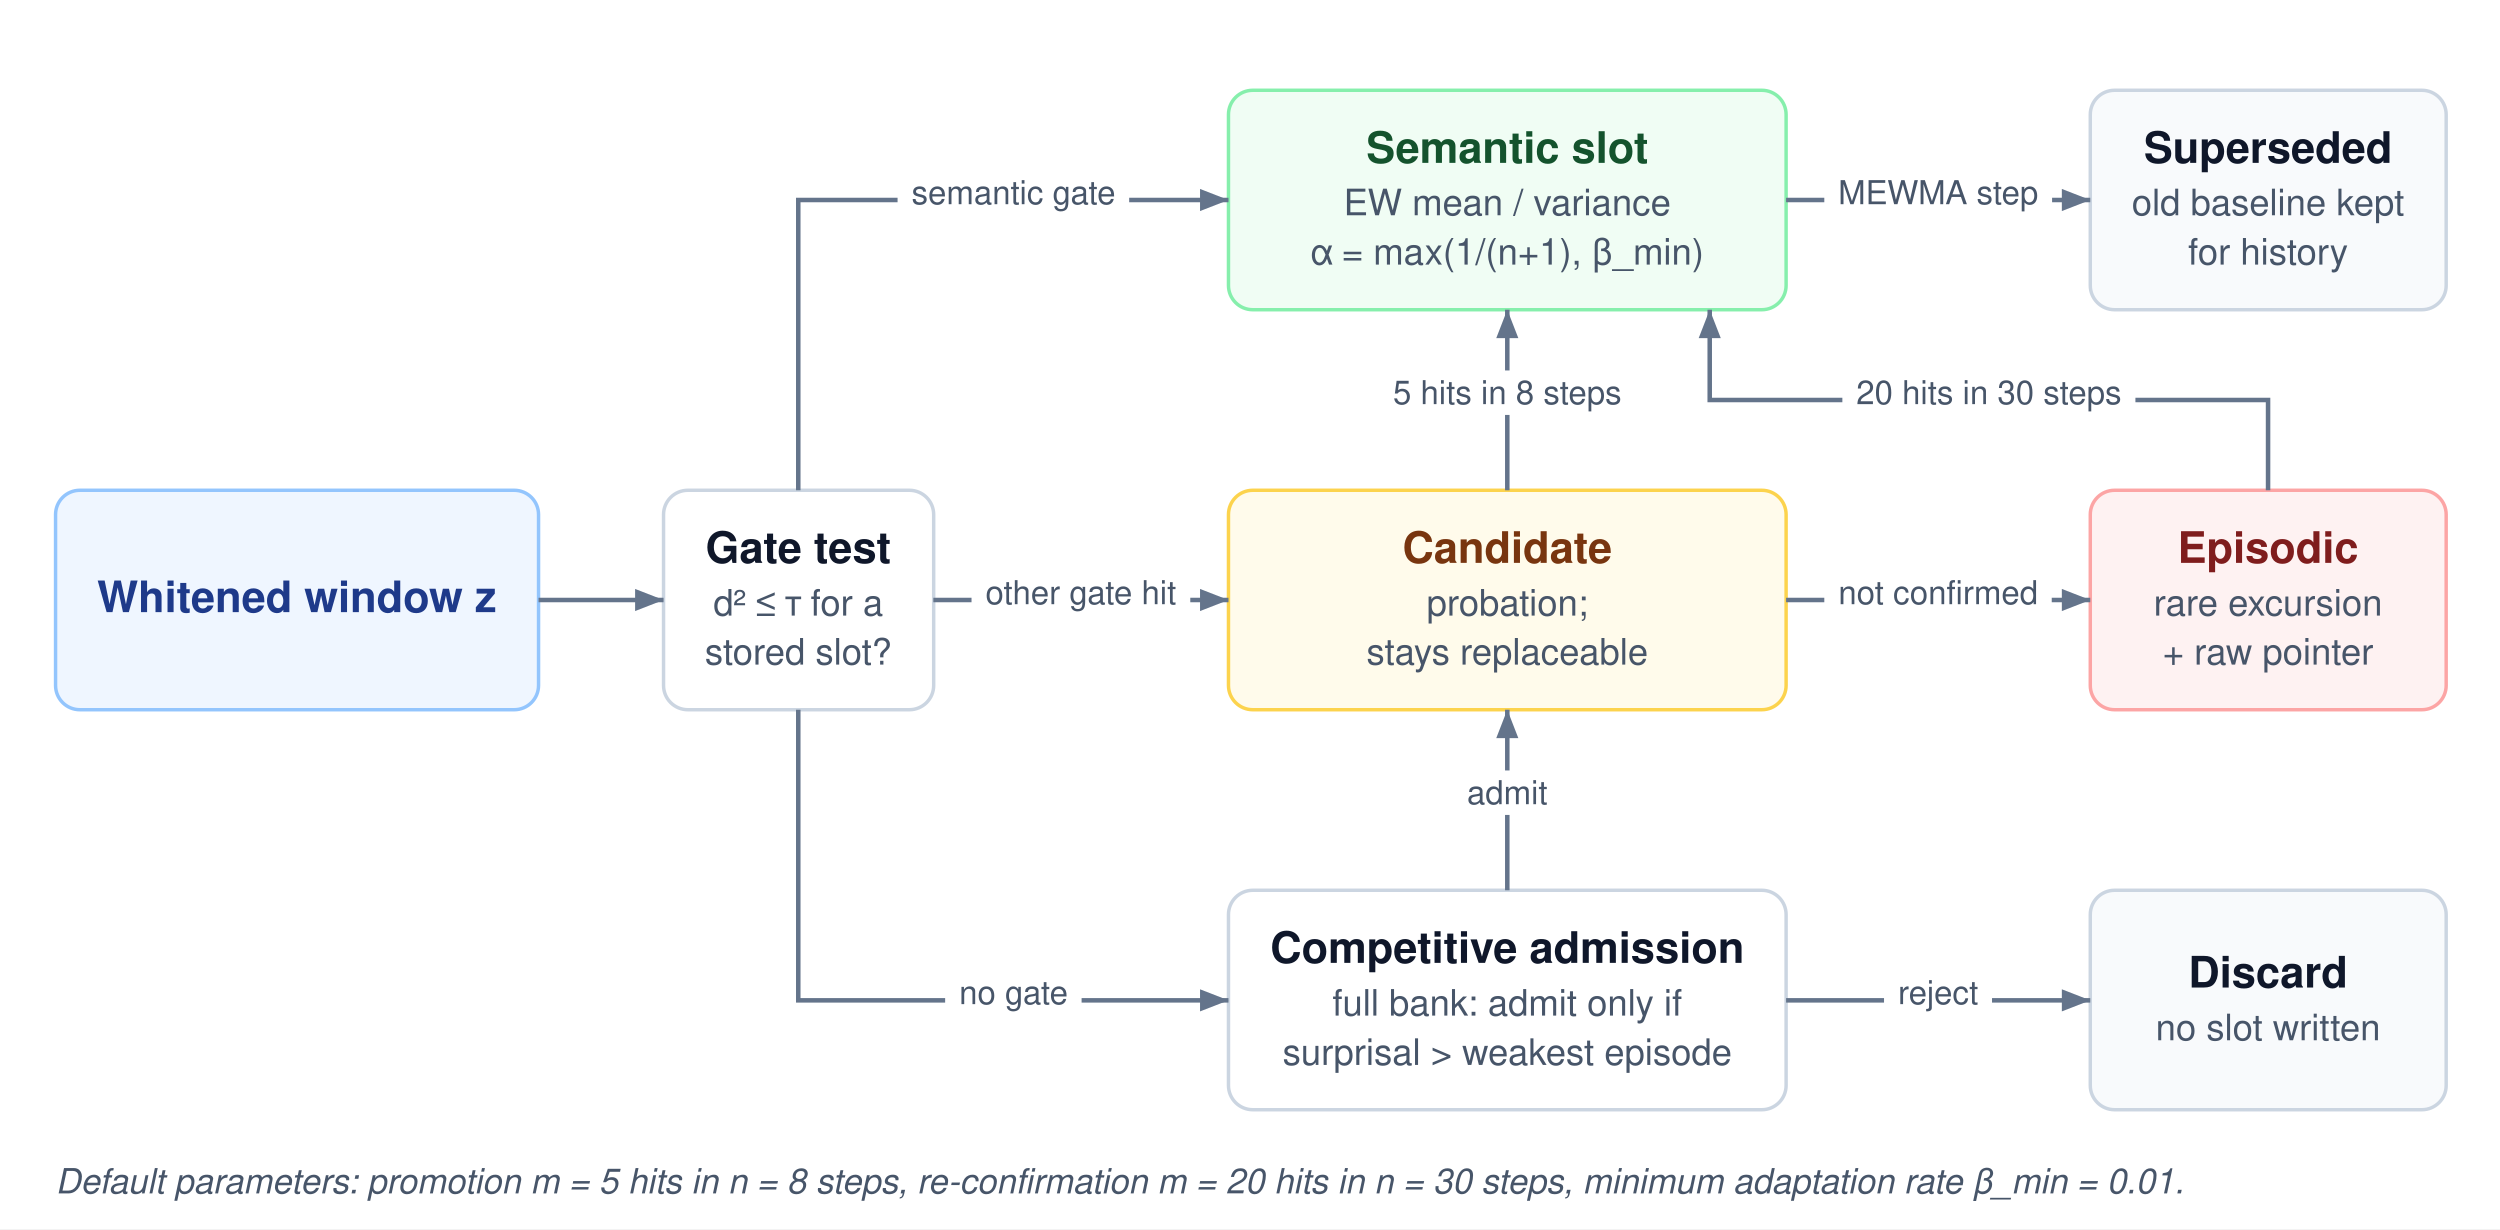
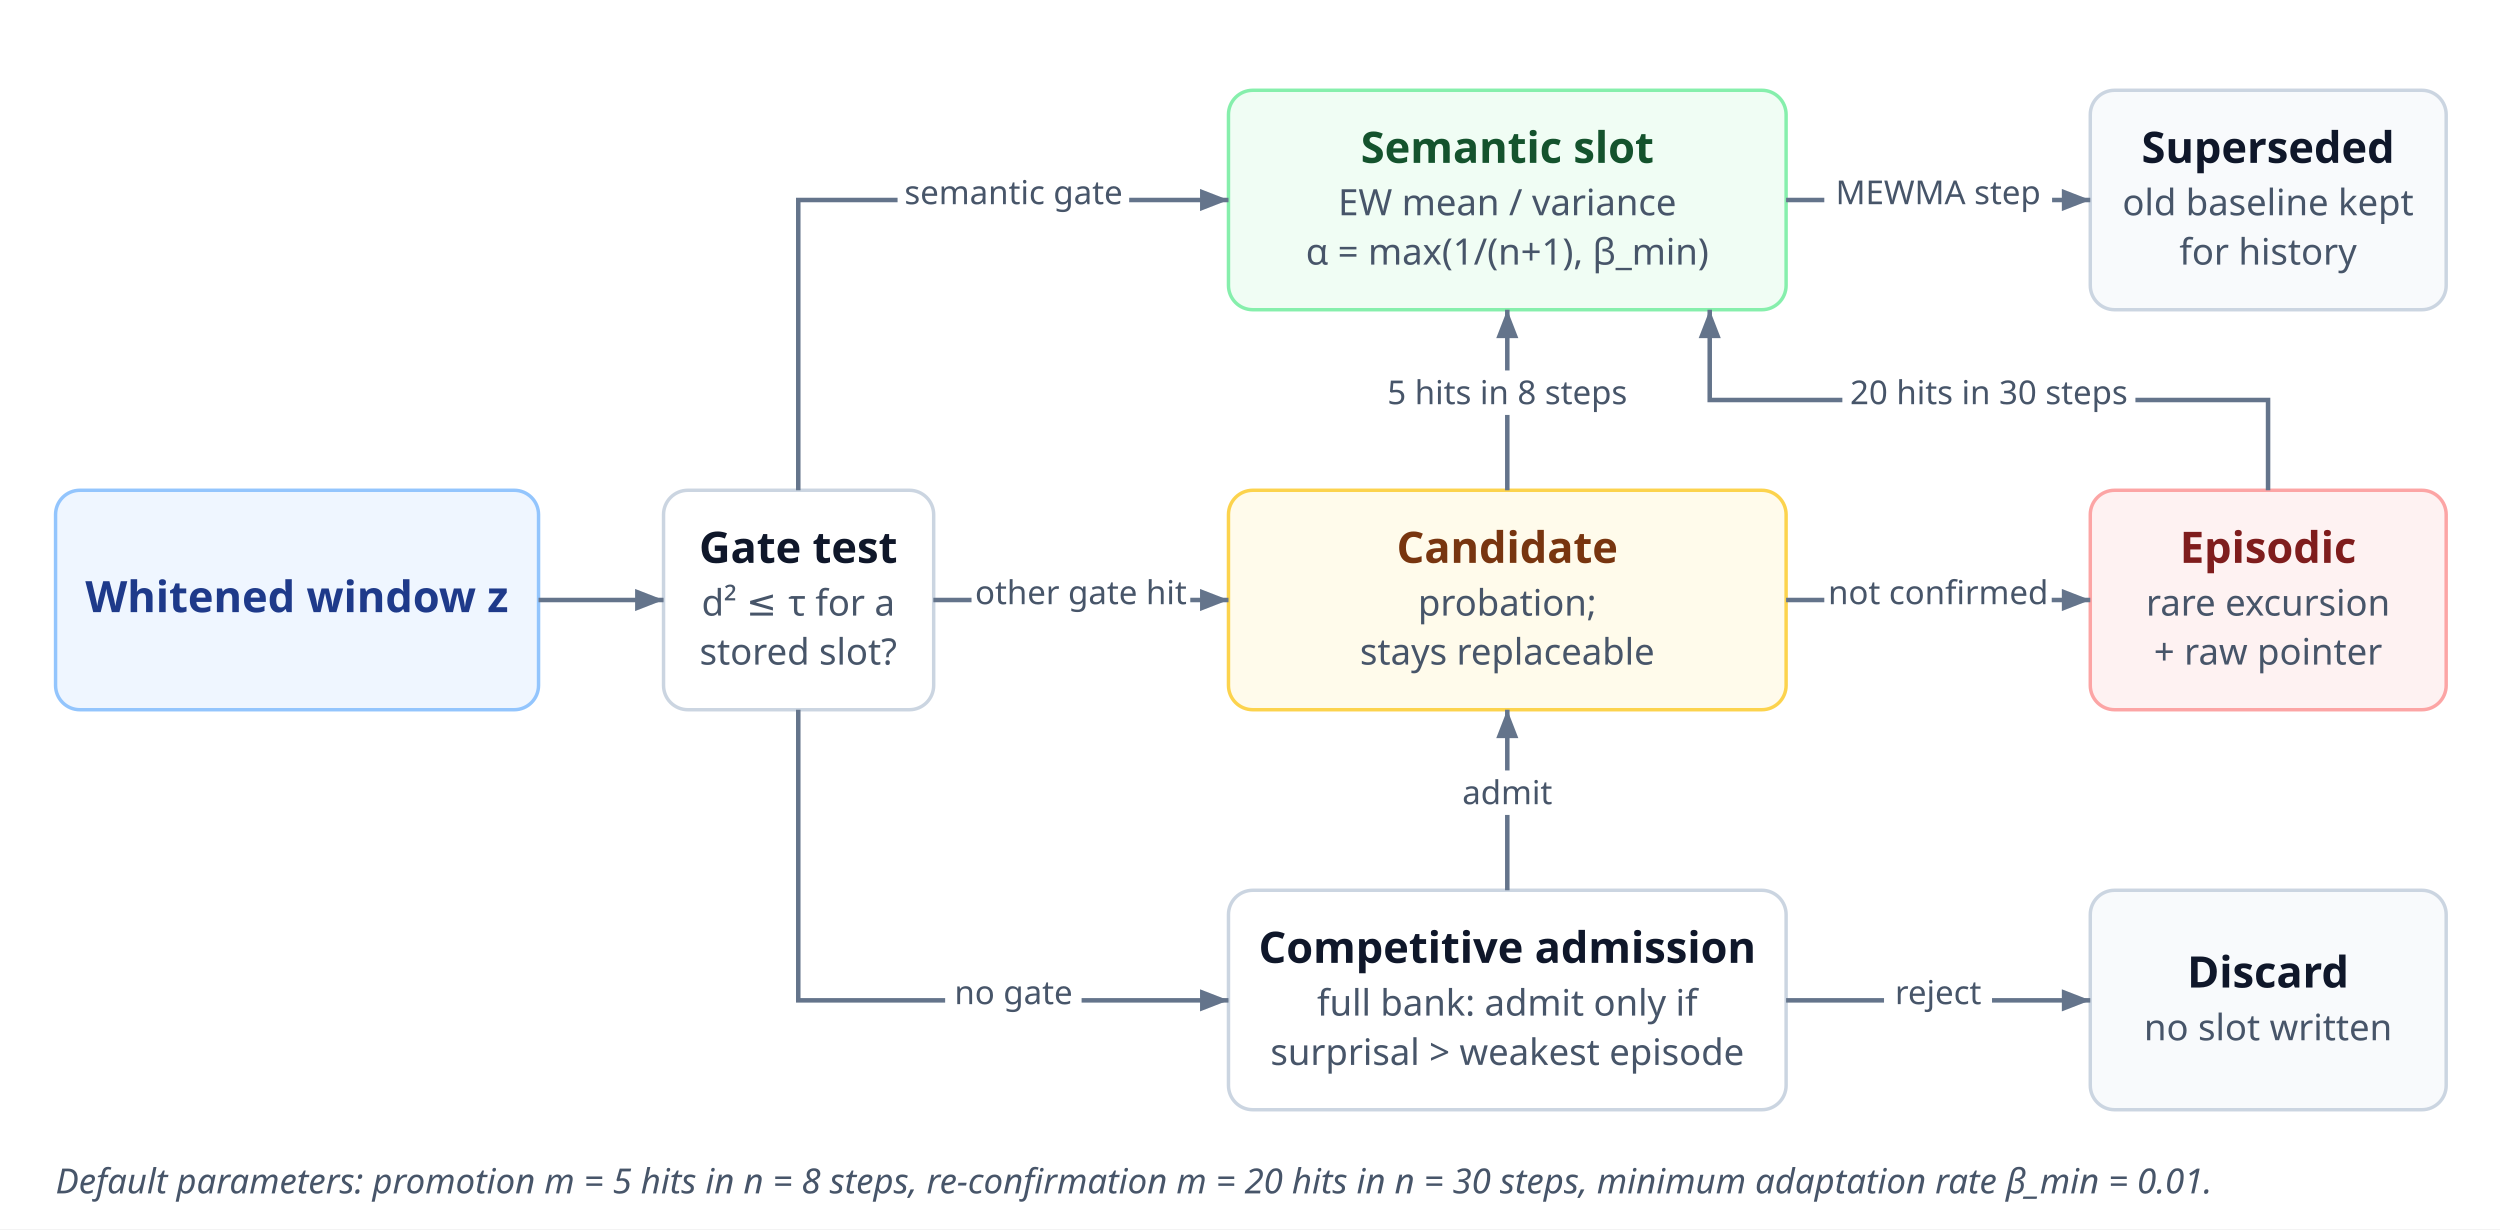
- <svg xmlns="http://www.w3.org/2000/svg" viewBox="0 0 720 354" role="img" aria-label="slots" font-family="'Nimbus Sans', Helvetica, Arial, sans-serif">
+ <svg xmlns="http://www.w3.org/2000/svg" viewBox="0 0 720 354" role="img" aria-label="slots" font-family="'Noto Sans', 'DejaVu Sans', sans-serif">
  <defs>
    <marker id="slots-arrow" viewBox="0 0 10 10" refX="9" refY="5" markerWidth="7" markerHeight="7" orient="auto-start-reverse">
      <path d="M 0 1.5 L 9 5 L 0 8.5 z" fill="#64748b" />
    </marker>
  </defs>
  <rect width="720" height="354" fill="#ffffff" />
  <rect x="16.0" y="141.2" width="139.1" height="63.2" rx="7" fill="#eff6ff" stroke="#93c5fd" stroke-width="1.0" />
  <text x="85.5" y="176.3" font-size="12.5" font-weight="700" fill="#1e3a8a" text-anchor="middle">Whitened window z</text>
  <rect x="191.1" y="141.2" width="77.8" height="63.2" rx="7" fill="#ffffff" stroke="#cbd5e1" stroke-width="1.0" />
  <text x="229.9" y="162.1" font-size="12.5" font-weight="700" fill="#0f172a" text-anchor="middle">Gate test</text>
  <text x="229.9" y="177.3" font-size="10.5" fill="#475569" text-anchor="middle">d² ≤ τ for a</text>
  <text x="229.9" y="191.4" font-size="10.5" fill="#475569" text-anchor="middle">stored slot?</text>
  <rect x="353.8" y="26.0" width="160.6" height="63.2" rx="7" fill="#f0fdf4" stroke="#86efac" stroke-width="1.0" />
  <text x="434.1" y="46.9" font-size="12.5" font-weight="700" fill="#14532d" text-anchor="middle">Semantic slot</text>
  <text x="434.1" y="62.0" font-size="10.5" fill="#475569" text-anchor="middle">EW mean / variance</text>
  <text x="434.1" y="76.2" font-size="10.5" fill="#475569" text-anchor="middle">α = max(1/(n+1), β_min)</text>
  <rect x="353.8" y="141.2" width="160.6" height="63.2" rx="7" fill="#fffbeb" stroke="#fcd34d" stroke-width="1.0" />
  <text x="434.1" y="162.1" font-size="12.5" font-weight="700" fill="#78350f" text-anchor="middle">Candidate</text>
  <text x="434.1" y="177.3" font-size="10.5" fill="#475569" text-anchor="middle">probation;</text>
  <text x="434.1" y="191.4" font-size="10.5" fill="#475569" text-anchor="middle">stays replaceable</text>
  <rect x="353.8" y="256.4" width="160.6" height="63.2" rx="7" fill="#ffffff" stroke="#cbd5e1" stroke-width="1.0" />
  <text x="434.1" y="277.3" font-size="12.5" font-weight="700" fill="#0f172a" text-anchor="middle">Competitive admission</text>
  <text x="434.1" y="292.5" font-size="10.5" fill="#475569" text-anchor="middle">full bank: admit only if</text>
  <text x="434.1" y="306.7" font-size="10.5" fill="#475569" text-anchor="middle">surprisal &gt; weakest episode</text>
  <rect x="602.0" y="26.0" width="102.5" height="63.2" rx="7" fill="#f8fafc" stroke="#cbd5e1" stroke-width="1.0" />
  <text x="653.2" y="46.9" font-size="12.5" font-weight="700" fill="#0f172a" text-anchor="middle">Superseded</text>
  <text x="653.2" y="62.0" font-size="10.5" fill="#475569" text-anchor="middle">old baseline kept</text>
  <text x="653.2" y="76.2" font-size="10.5" fill="#475569" text-anchor="middle">for history</text>
  <rect x="602.0" y="141.2" width="102.5" height="63.2" rx="7" fill="#fef2f2" stroke="#fca5a5" stroke-width="1.0" />
  <text x="653.2" y="162.1" font-size="12.5" font-weight="700" fill="#7f1d1d" text-anchor="middle">Episodic</text>
  <text x="653.2" y="177.3" font-size="10.5" fill="#475569" text-anchor="middle">rare excursion</text>
  <text x="653.2" y="191.4" font-size="10.5" fill="#475569" text-anchor="middle">+ raw pointer</text>
  <rect x="602.0" y="256.4" width="102.5" height="63.2" rx="7" fill="#f8fafc" stroke="#cbd5e1" stroke-width="1.0" />
  <text x="653.2" y="284.4" font-size="12.5" font-weight="700" fill="#0f172a" text-anchor="middle">Discard</text>
  <text x="653.2" y="299.6" font-size="10.5" fill="#475569" text-anchor="middle">no slot written</text>
  <path d="M 155.1 172.8 L 191.1 172.8" fill="none" stroke="#64748b" stroke-width="1.3" marker-end="url(#slots-arrow)" />
  <path d="M 229.9 141.2 L 229.9 57.6 L 353.8 57.6" fill="none" stroke="#64748b" stroke-width="1.3" marker-end="url(#slots-arrow)" />
  <rect x="258.5" y="49.1" width="66.7" height="12.8" rx="3" fill="#ffffff" stroke="none" stroke-width="1.0" />
  <text x="291.9" y="58.8" font-size="9.5" fill="#475569" text-anchor="middle">semantic gate</text>
  <path d="M 268.8 172.8 L 353.8 172.8" fill="none" stroke="#64748b" stroke-width="1.3" marker-end="url(#slots-arrow)" />
  <rect x="279.8" y="164.3" width="63.0" height="12.8" rx="3" fill="#ffffff" stroke="none" stroke-width="1.0" />
  <text x="311.3" y="174.0" font-size="9.5" fill="#475569" text-anchor="middle">other gate hit</text>
  <path d="M 229.9 204.4 L 229.9 288.1 L 353.8 288.1" fill="none" stroke="#64748b" stroke-width="1.3" marker-end="url(#slots-arrow)" />
  <rect x="272.2" y="279.5" width="39.3" height="12.8" rx="3" fill="#ffffff" stroke="none" stroke-width="1.0" />
  <text x="291.9" y="289.2" font-size="9.5" fill="#475569" text-anchor="middle">no gate</text>
  <path d="M 514.4 57.6 L 602.0 57.6" fill="none" stroke="#64748b" stroke-width="1.3" marker-end="url(#slots-arrow)" />
  <rect x="525.4" y="49.1" width="65.6" height="12.8" rx="3" fill="#ffffff" stroke="none" stroke-width="1.0" />
  <text x="558.2" y="58.8" font-size="9.5" fill="#475569" text-anchor="middle">MEWMA step</text>
  <path d="M 434.1 141.2 L 434.1 89.2" fill="none" stroke="#64748b" stroke-width="1.3" marker-end="url(#slots-arrow)" />
  <rect x="397.2" y="106.7" width="73.8" height="12.8" rx="3" fill="#ffffff" stroke="none" stroke-width="1.0" />
  <text x="434.1" y="116.4" font-size="9.5" fill="#475569" text-anchor="middle">5 hits in 8 steps</text>
  <path d="M 514.4 172.8 L 602.0 172.8" fill="none" stroke="#64748b" stroke-width="1.3" marker-end="url(#slots-arrow)" />
  <rect x="525.4" y="164.3" width="65.5" height="12.8" rx="3" fill="#ffffff" stroke="none" stroke-width="1.0" />
  <text x="558.2" y="174.0" font-size="9.5" fill="#475569" text-anchor="middle">not confirmed</text>
  <path d="M 434.1 256.4 L 434.1 204.4" fill="none" stroke="#64748b" stroke-width="1.3" marker-end="url(#slots-arrow)" />
  <rect x="418.5" y="221.9" width="31.2" height="12.8" rx="3" fill="#ffffff" stroke="none" stroke-width="1.0" />
  <text x="434.1" y="231.6" font-size="9.5" fill="#475569" text-anchor="middle">admit</text>
  <path d="M 514.4 288.1 L 602.0 288.1" fill="none" stroke="#64748b" stroke-width="1.3" marker-end="url(#slots-arrow)" />
  <rect x="542.6" y="279.5" width="31.1" height="12.8" rx="3" fill="#ffffff" stroke="none" stroke-width="1.0" />
  <text x="558.2" y="289.2" font-size="9.5" fill="#475569" text-anchor="middle">reject</text>
  <path d="M 653.2 141.2 L 653.2 115.2 L 492.4 115.2 L 492.4 89.2" fill="none" stroke="#64748b" stroke-width="1.3" marker-end="url(#slots-arrow)" />
  <rect x="530.6" y="106.7" width="84.4" height="12.8" rx="3" fill="#ffffff" stroke="none" stroke-width="1.0" />
  <text x="572.8" y="116.4" font-size="9.5" fill="#475569" text-anchor="middle">20 hits in 30 steps</text>
  <text x="16.0" y="343.7" font-size="10" font-style="italic" fill="#475569" text-anchor="start">Default parameters: promotion m = 5 hits in n = 8 steps, re-confirmation m = 20 hits in n = 30 steps, minimum adaptation rate β_min = 0.01.</text>
</svg>
